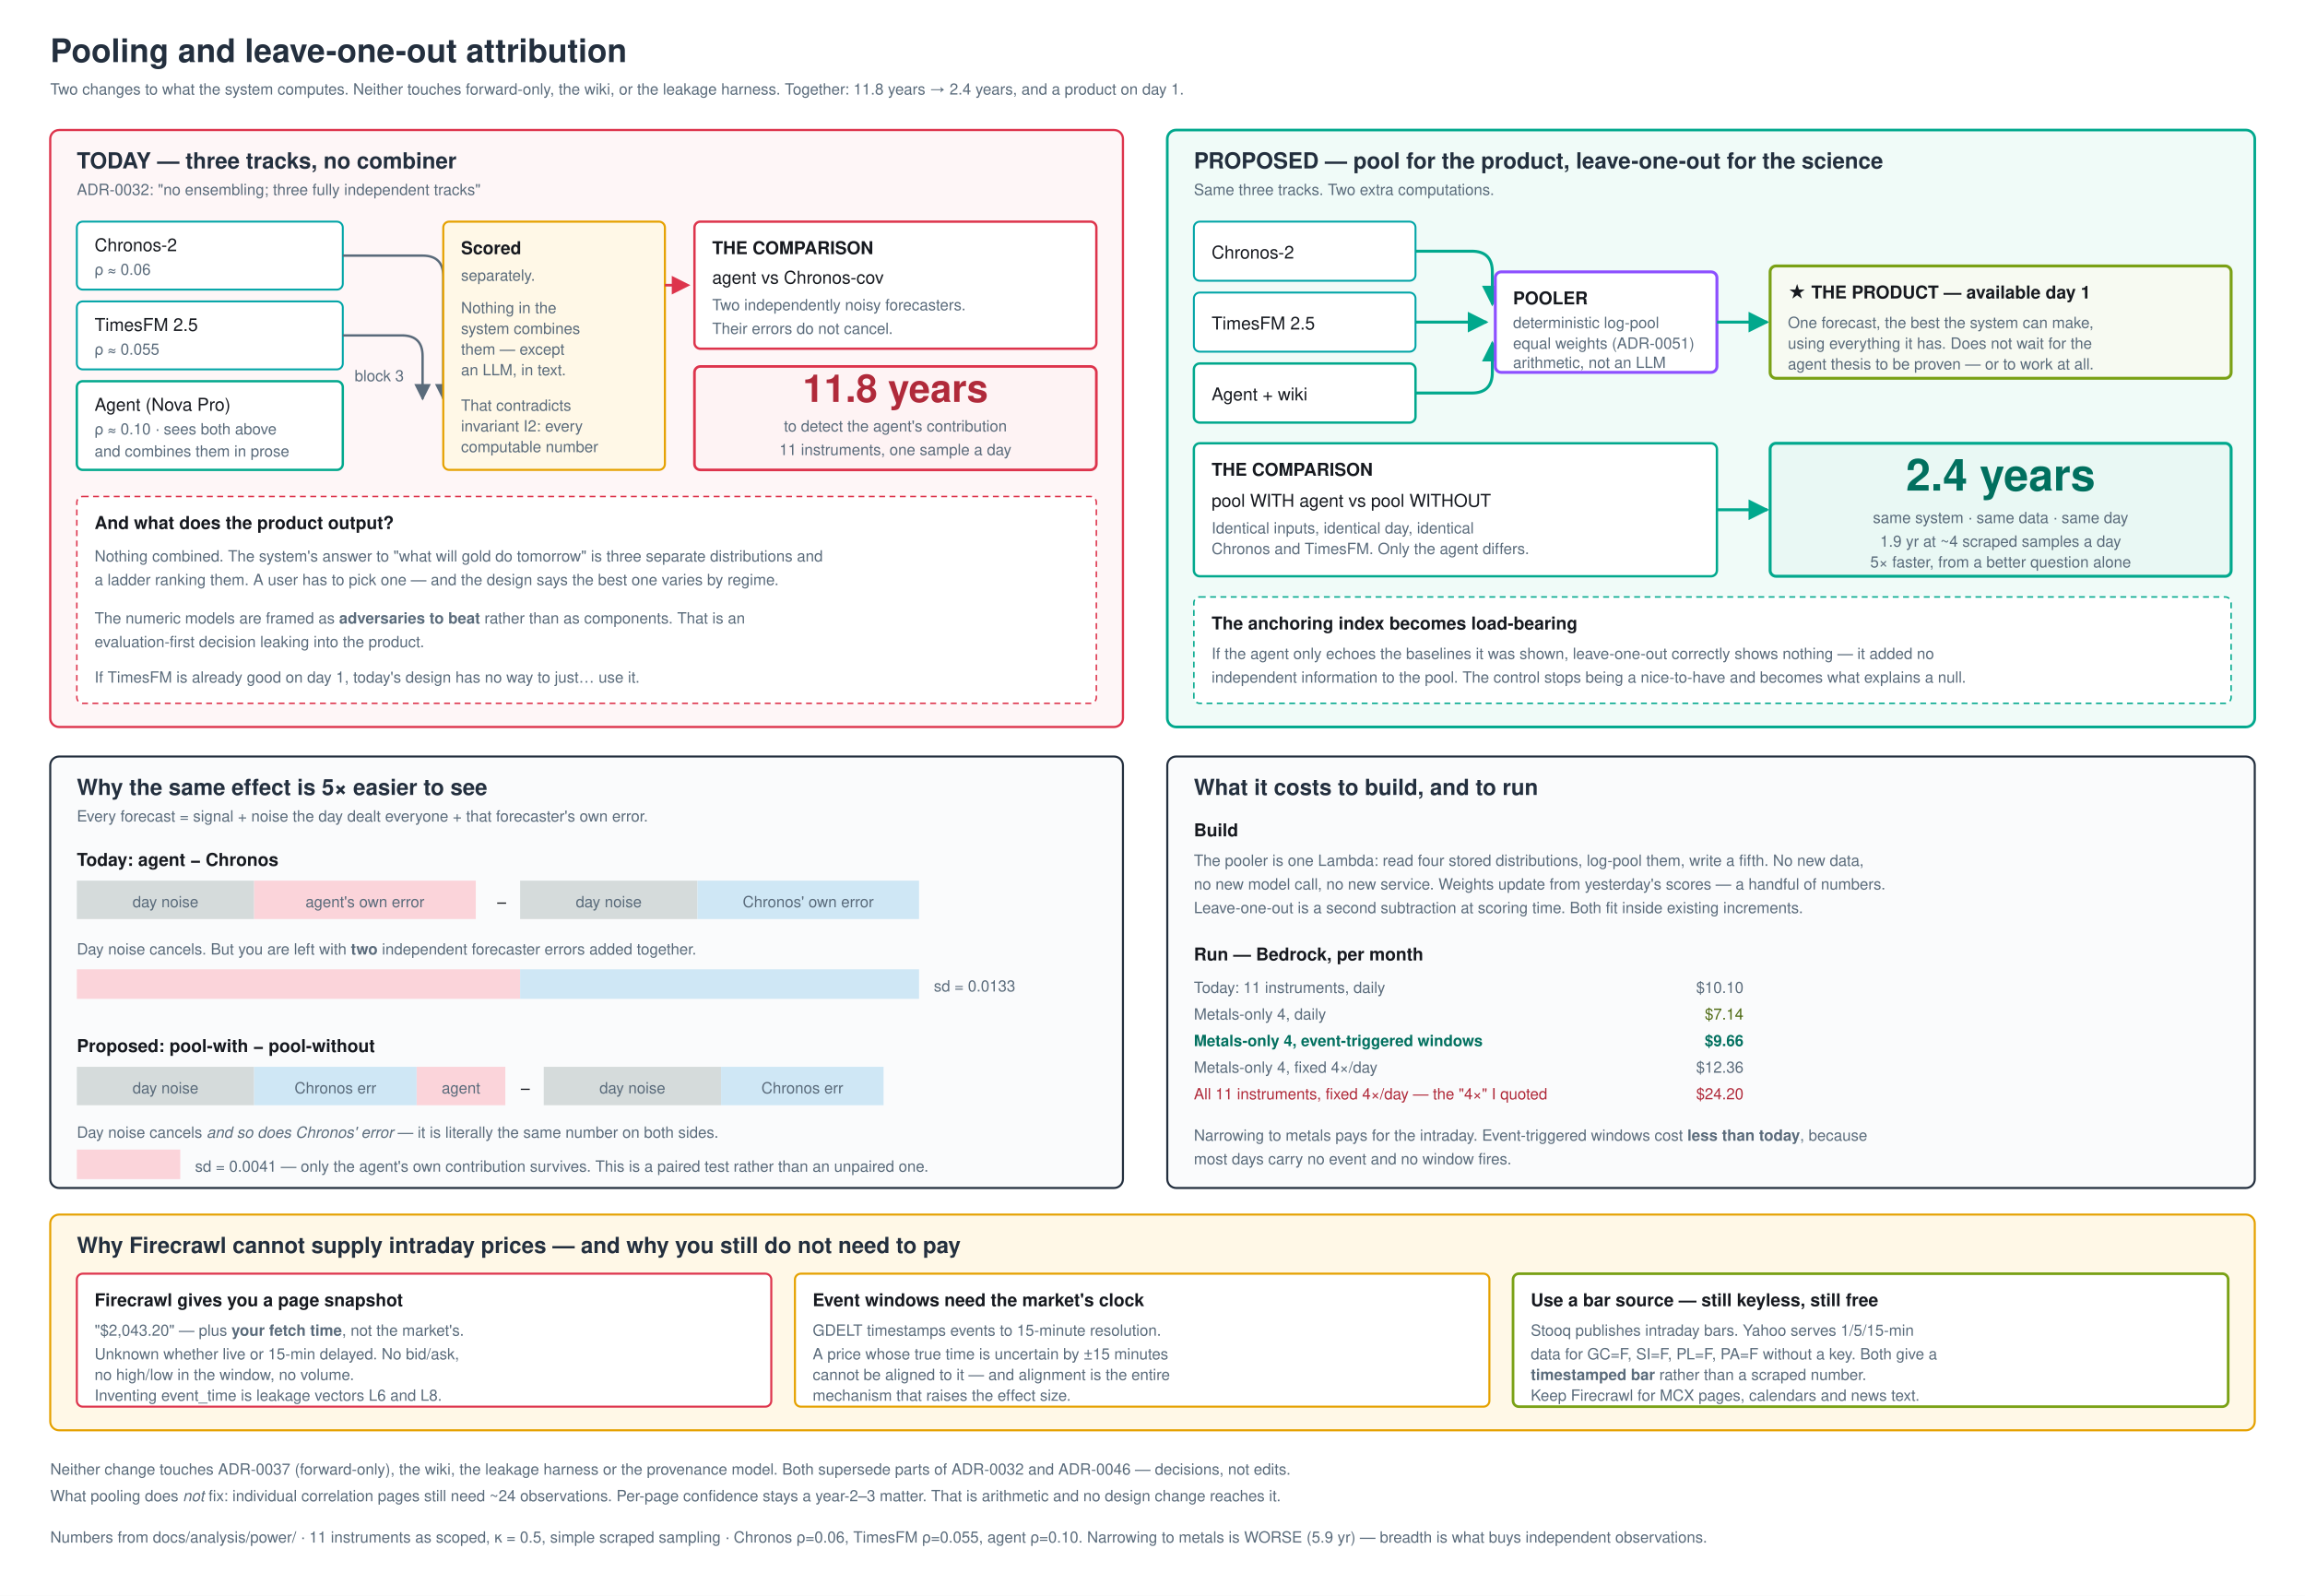
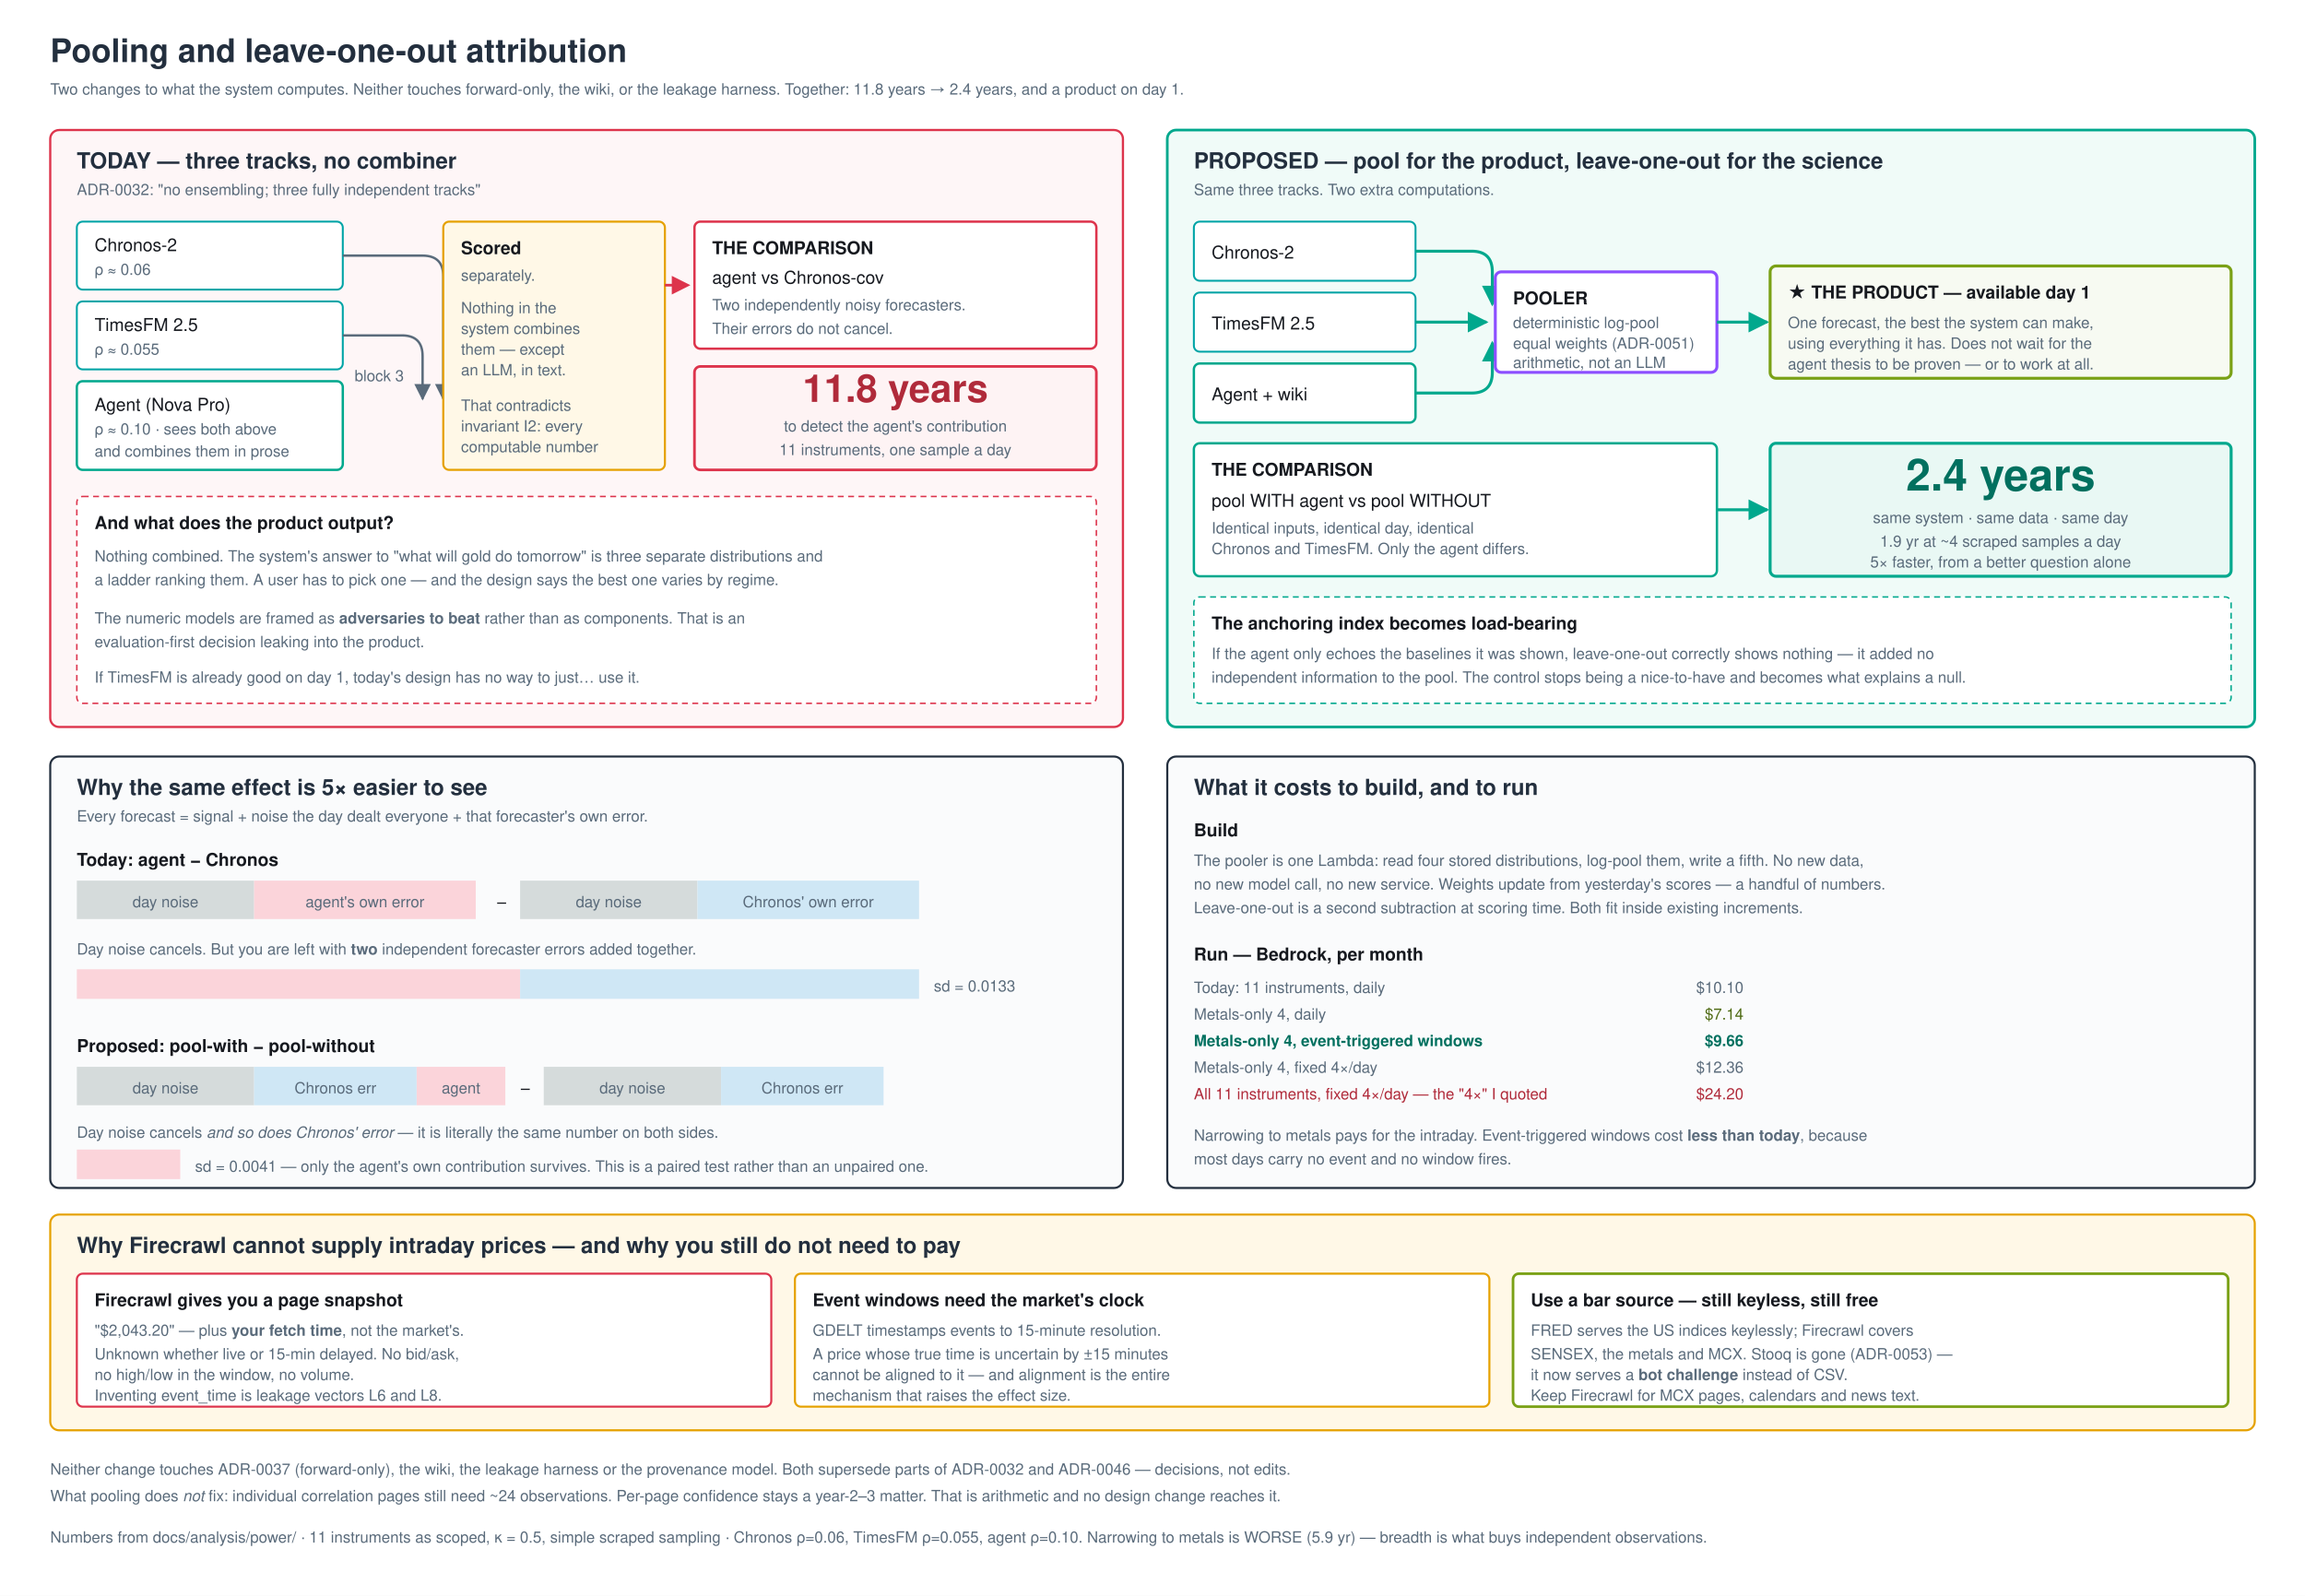
<svg xmlns="http://www.w3.org/2000/svg" viewBox="0 0 1560 1080" width="1560" height="1080" font-family="'Segoe UI',-apple-system,Helvetica,Arial,sans-serif">
  <defs>
    <marker id="p" viewBox="0 0 10 10" refX="9" refY="5" markerWidth="7" markerHeight="7" orient="auto-start-reverse">
      <path d="M0 0 L10 5 L0 10 z" fill="#5A6B7B" />
    </marker>
    <marker id="pg" viewBox="0 0 10 10" refX="9" refY="5" markerWidth="7" markerHeight="7" orient="auto-start-reverse">
      <path d="M0 0 L10 5 L0 10 z" fill="#01A88D" />
    </marker>
    <marker id="pr" viewBox="0 0 10 10" refX="9" refY="5" markerWidth="7" markerHeight="7" orient="auto-start-reverse">
      <path d="M0 0 L10 5 L0 10 z" fill="#DD344C" />
    </marker>
    <style>
      .h{font-size:15px;font-weight:700;fill:#232F3E}
      .b{font-size:12px;fill:#16191F}
      .s{font-size:10.5px;fill:#5A6B7B}
      .f{stroke:#5A6B7B;stroke-width:1.6;fill:none;marker-end:url(#p)}
      .fg{stroke:#01A88D;stroke-width:2;fill:none;marker-end:url(#pg)}
      .fr{stroke:#DD344C;stroke-width:1.8;fill:none;stroke-dasharray:5 4;marker-end:url(#pr)}
    </style>
  </defs>
  <rect width="1560" height="1080" fill="#fff" />
  <text x="34" y="42" font-size="22" font-weight="700" fill="#232F3E">Pooling and leave-one-out attribution</text>
  <text x="34" y="64" class="s" font-size="11.5">Two changes to what the system computes. Neither touches forward-only, the wiki, or the leakage harness. Together: 11.8 years → 2.4 years, and a product on day 1.</text>
  <rect x="34" y="88" width="726" height="404" rx="6" fill="#FEF6F7" stroke="#DD344C" stroke-width="1.5" />
  <text x="52" y="114" class="h" fill="#B02A3A">TODAY — three tracks, no combiner</text>
  <text x="52" y="132" class="s">ADR-0032: "no ensembling; three fully independent tracks"</text>
  <g>
    <rect x="52" y="150" width="180" height="46" rx="4" fill="#fff" stroke="#00A4A6" stroke-width="1.3" />
    <text x="64" y="170" class="b">Chronos-2</text>
    <text x="64" y="186" class="s">ρ ≈ 0.06</text>
    <rect x="52" y="204" width="180" height="46" rx="4" fill="#fff" stroke="#00A4A6" stroke-width="1.3" />
    <text x="64" y="224" class="b">TimesFM 2.5</text>
    <text x="64" y="240" class="s">ρ ≈ 0.055</text>
    <rect x="52" y="258" width="180" height="60" rx="4" fill="#fff" stroke="#01A88D" stroke-width="1.6" />
    <text x="64" y="278" class="b">Agent (Nova Pro)</text>
    <text x="64" y="294" class="s">ρ ≈ 0.10 · sees both above</text>
    <text x="64" y="309" class="s" fill="#B02A3A">and combines them in prose</text>
  </g>
  <path class="f" d="M232 173 H286 Q300 173 300 187 V270" />
  <path class="f" d="M232 227 H272 Q286 227 286 241 V270" />
  <text x="240" y="258" class="s" fill="#B02A3A">block 3</text>
  <g>
    <rect x="300" y="150" width="150" height="168" rx="4" fill="#FFF8E7" stroke="#E5A100" stroke-width="1.4" />
    <text x="312" y="172" class="b" font-weight="600" fill="#8A6116">Scored</text>
    <text x="312" y="190" class="s" fill="#8A6116">separately.</text>
    <text x="312" y="212" class="s" fill="#8A6116">Nothing in the</text>
    <text x="312" y="226" class="s" fill="#8A6116">system combines</text>
    <text x="312" y="240" class="s" fill="#8A6116">them — except</text>
    <text x="312" y="254" class="s" fill="#8A6116">an LLM, in text.</text>
    <text x="312" y="278" class="s" fill="#B02A3A">That contradicts</text>
    <text x="312" y="292" class="s" fill="#B02A3A">invariant I2: every</text>
    <text x="312" y="306" class="s" fill="#B02A3A">computable number</text>
  </g>
  <g>
    <rect x="470" y="150" width="272" height="86" rx="4" fill="#fff" stroke="#DD344C" stroke-width="1.6" />
    <text x="482" y="172" class="b" font-weight="600">THE COMPARISON</text>
    <text x="482" y="192" class="b" fill="#B02A3A">agent  vs  Chronos-cov</text>
    <text x="482" y="210" class="s">Two independently noisy forecasters.</text>
    <text x="482" y="226" class="s">Their errors do not cancel.</text>
  </g>
  <path class="fr" d="M450 193 H466" />
  <g>
    <rect x="470" y="248" width="272" height="70" rx="4" fill="#FEF3F4" stroke="#DD344C" stroke-width="1.8" />
    <text x="606" y="272" text-anchor="middle" font-size="26" font-weight="700" fill="#B02A3A">11.8 years</text>
    <text x="606" y="292" text-anchor="middle" class="s" fill="#B02A3A">to detect the agent's contribution</text>
    <text x="606" y="308" text-anchor="middle" class="s" fill="#B02A3A">11 instruments, one sample a day</text>
  </g>
  <rect x="52" y="336" width="690" height="140" rx="4" fill="#fff" stroke="#DD344C" stroke-dasharray="4 3" />
  <text x="64" y="358" class="b" font-weight="600" fill="#B02A3A">And what does the product output?</text>
  <text x="64" y="380" class="s">Nothing combined. The system's answer to "what will gold do tomorrow" is three separate distributions and</text>
  <text x="64" y="396" class="s">a ladder ranking them. A user has to pick one — and the design says the best one varies by regime.</text>
  <text x="64" y="422" class="s" fill="#B02A3A">The numeric models are framed as <tspan font-weight="700">adversaries to beat</tspan> rather than as components. That is an</text>
  <text x="64" y="438" class="s" fill="#B02A3A">evaluation-first decision leaking into the product.</text>
  <text x="64" y="462" class="s">If TimesFM is already good on day 1, today's design has no way to just… use it.</text>
  <rect x="790" y="88" width="736" height="404" rx="6" fill="#F0FBF8" stroke="#01A88D" stroke-width="1.8" />
  <text x="808" y="114" class="h" fill="#01705F">PROPOSED — pool for the product, leave-one-out for the science</text>
  <text x="808" y="132" class="s">Same three tracks. Two extra computations.</text>
  <g>
    <rect x="808" y="150" width="150" height="40" rx="4" fill="#fff" stroke="#00A4A6" stroke-width="1.3" />
    <text x="820" y="175" class="b">Chronos-2</text>
    <rect x="808" y="198" width="150" height="40" rx="4" fill="#fff" stroke="#00A4A6" stroke-width="1.3" />
    <text x="820" y="223" class="b">TimesFM 2.5</text>
    <rect x="808" y="246" width="150" height="40" rx="4" fill="#fff" stroke="#01A88D" stroke-width="1.6" />
    <text x="820" y="271" class="b">Agent + wiki</text>
  </g>
  <path class="fg" d="M958 170 H996 Q1010 170 1010 184 V206" />
  <path class="fg" d="M958 218 H1006" />
  <path class="fg" d="M958 266 H996 Q1010 266 1010 252 V232" />
  <g>
    <rect x="1012" y="184" width="150" height="68" rx="4" fill="#fff" stroke="#8C4FFF" stroke-width="2" />
    <text x="1024" y="206" class="b" font-weight="600">POOLER</text>
    <text x="1024" y="222" class="s">deterministic log-pool</text>
    <text x="1024" y="236" class="s">equal weights (ADR-0051)</text>
    <text x="1024" y="249" class="s" fill="#6B2FD6">arithmetic, not an LLM</text>
  </g>
  <path class="fg" d="M1162 218 H1196" />
  <g>
    <rect x="1198" y="180" width="312" height="76" rx="4" fill="#F7FAF2" stroke="#7AA116" stroke-width="2" />
    <text x="1210" y="202" class="b" font-weight="700" fill="#4F6B14">★ THE PRODUCT — available day 1</text>
    <text x="1210" y="222" class="s" fill="#4F6B14">One forecast, the best the system can make,</text>
    <text x="1210" y="236" class="s" fill="#4F6B14">using everything it has. Does not wait for the</text>
    <text x="1210" y="250" class="s" fill="#4F6B14">agent thesis to be proven — or to work at all.</text>
  </g>
  <g>
    <rect x="808" y="300" width="354" height="90" rx="4" fill="#fff" stroke="#01A88D" stroke-width="1.6" />
    <text x="820" y="322" class="b" font-weight="600">THE COMPARISON</text>
    <text x="820" y="343" class="b" fill="#01705F">pool WITH agent  vs  pool WITHOUT</text>
    <text x="820" y="361" class="s">Identical inputs, identical day, identical</text>
    <text x="820" y="375" class="s">Chronos and TimesFM. Only the agent differs.</text>
  </g>
  <path class="fg" d="M1162 345 H1196" />
  <g>
    <rect x="1198" y="300" width="312" height="90" rx="4" fill="#E9F8F4" stroke="#01A88D" stroke-width="2" />
    <text x="1354" y="332" text-anchor="middle" font-size="30" font-weight="700" fill="#01705F">2.4 years</text>
    <text x="1354" y="354" text-anchor="middle" class="s" fill="#01705F">same system · same data · same day</text>
    <text x="1354" y="370" text-anchor="middle" class="s" fill="#01705F">1.9 yr at ~4 scraped samples a day</text>
    <text x="1354" y="384" text-anchor="middle" class="s" fill="#01705F">5× faster, from a better question alone</text>
  </g>
  <rect x="808" y="404" width="702" height="72" rx="4" fill="#fff" stroke="#01A88D" stroke-dasharray="4 3" />
  <text x="820" y="426" class="b" font-weight="600" fill="#01705F">The anchoring index becomes load-bearing</text>
  <text x="820" y="446" class="s">If the agent only echoes the baselines it was shown, leave-one-out correctly shows nothing — it added no</text>
  <text x="820" y="462" class="s">independent information to the pool. The control stops being a nice-to-have and becomes what explains a null.</text>
  <rect x="34" y="512" width="726" height="292" rx="6" fill="#FAFBFC" stroke="#232F3E" stroke-width="1.4" />
  <text x="52" y="538" class="h">Why the same effect is 5× easier to see</text>
  <text x="52" y="556" class="s">Every forecast = signal + noise the day dealt everyone + that forecaster's own error.</text>
  <text x="52" y="586" class="b" font-weight="600" fill="#B02A3A">Today: agent − Chronos</text>
  <g>
    <rect x="52" y="596" width="120" height="26" fill="#D5DBDB" />
    <text x="112" y="614" text-anchor="middle" class="s">day noise</text>
    <rect x="172" y="596" width="150" height="26" fill="#FBD4DA" />
    <text x="247" y="614" text-anchor="middle" class="s">agent's own error</text>
    <text x="336" y="614" class="b">−</text>
    <rect x="352" y="596" width="120" height="26" fill="#D5DBDB" />
    <text x="412" y="614" text-anchor="middle" class="s">day noise</text>
    <rect x="472" y="596" width="150" height="26" fill="#CFE7F5" />
    <text x="547" y="614" text-anchor="middle" class="s">Chronos' own error</text>
  </g>
  <text x="52" y="646" class="s">Day noise cancels. But you are left with <tspan font-weight="700">two</tspan> independent forecaster errors added together.</text>
  <rect x="52" y="656" width="300" height="20" fill="#FBD4DA" />
  <rect x="352" y="656" width="270" height="20" fill="#CFE7F5" />
  <text x="632" y="671" class="s" fill="#B02A3A">sd = 0.0133</text>
  <text x="52" y="712" class="b" font-weight="600" fill="#01705F">Proposed: pool-with − pool-without</text>
  <g>
    <rect x="52" y="722" width="120" height="26" fill="#D5DBDB" />
    <text x="112" y="740" text-anchor="middle" class="s">day noise</text>
    <rect x="172" y="722" width="110" height="26" fill="#CFE7F5" />
    <text x="227" y="740" text-anchor="middle" class="s">Chronos err</text>
    <rect x="282" y="722" width="60" height="26" fill="#FBD4DA" />
    <text x="312" y="740" text-anchor="middle" class="s">agent</text>
    <text x="352" y="740" class="b">−</text>
    <rect x="368" y="722" width="120" height="26" fill="#D5DBDB" />
    <text x="428" y="740" text-anchor="middle" class="s">day noise</text>
    <rect x="488" y="722" width="110" height="26" fill="#CFE7F5" />
    <text x="543" y="740" text-anchor="middle" class="s">Chronos err</text>
  </g>
  <text x="52" y="770" class="s">Day noise cancels <tspan font-style="italic">and so does Chronos' error</tspan> — it is literally the same number on both sides.</text>
  <rect x="52" y="778" width="70" height="20" fill="#FBD4DA" />
  <text x="132" y="793" class="s" fill="#01705F">sd = 0.0041 — only the agent's own contribution survives. This is a paired test rather than an unpaired one.</text>
  <rect x="790" y="512" width="736" height="292" rx="6" fill="#FAFBFC" stroke="#232F3E" stroke-width="1.4" />
  <text x="808" y="538" class="h">What it costs to build, and to run</text>
  <text x="808" y="566" class="b" font-weight="600">Build</text>
  <text x="808" y="586" class="s">The pooler is one Lambda: read four stored distributions, log-pool them, write a fifth. No new data,</text>
  <text x="808" y="602" class="s">no new model call, no new service. Weights update from yesterday's scores — a handful of numbers.</text>
  <text x="808" y="618" class="s">Leave-one-out is a second subtraction at scoring time. Both fit inside existing increments.</text>
  <text x="808" y="650" class="b" font-weight="600">Run — Bedrock, per month</text>
  <g class="s">
    <text x="808" y="672">Today: 11 instruments, daily</text>
    <text x="1180" y="672" text-anchor="end">$10.10</text>
    <text x="808" y="690">Metals-only 4, daily</text>
    <text x="1180" y="690" text-anchor="end" fill="#4F6B14">$7.14</text>
    <text x="808" y="708" font-weight="700" fill="#01705F">Metals-only 4, event-triggered windows</text>
    <text x="1180" y="708" text-anchor="end" font-weight="700" fill="#01705F">$9.66</text>
    <text x="808" y="726">Metals-only 4, fixed 4×/day</text>
    <text x="1180" y="726" text-anchor="end">$12.36</text>
    <text x="808" y="744" fill="#B02A3A">All 11 instruments, fixed 4×/day — the "4×" I quoted</text>
    <text x="1180" y="744" text-anchor="end" fill="#B02A3A">$24.20</text>
  </g>
  <text x="808" y="772" class="s" fill="#01705F">Narrowing to metals pays for the intraday. Event-triggered windows cost <tspan font-weight="700">less than today</tspan>, because</text>
  <text x="808" y="788" class="s" fill="#01705F">most days carry no event and no window fires.</text>
  <rect x="34" y="822" width="1492" height="146" rx="6" fill="#FFF8E7" stroke="#E5A100" stroke-width="1.4" />
  <text x="52" y="848" class="h" fill="#8A6116">Why Firecrawl cannot supply intraday prices — and why you still do not need to pay</text>
  <g>
    <rect x="52" y="862" width="470" height="90" rx="4" fill="#fff" stroke="#DD344C" stroke-width="1.4" />
    <text x="64" y="884" class="b" font-weight="600" fill="#B02A3A">Firecrawl gives you a page snapshot</text>
    <text x="64" y="904" class="s">"$2,043.20" — plus <tspan font-weight="700">your fetch time</tspan>, not the market's.</text>
    <text x="64" y="920" class="s">Unknown whether live or 15-min delayed. No bid/ask,</text>
    <text x="64" y="934" class="s">no high/low in the window, no volume.</text>
    <text x="64" y="948" class="s" fill="#B02A3A">Inventing event_time is leakage vectors L6 and L8.</text>
  </g>
  <g>
    <rect x="538" y="862" width="470" height="90" rx="4" fill="#fff" stroke="#E5A100" stroke-width="1.4" />
    <text x="550" y="884" class="b" font-weight="600" fill="#8A6116">Event windows need the market's clock</text>
    <text x="550" y="904" class="s">GDELT timestamps events to 15-minute resolution.</text>
    <text x="550" y="920" class="s">A price whose true time is uncertain by ±15 minutes</text>
    <text x="550" y="934" class="s">cannot be aligned to it — and alignment is the entire</text>
    <text x="550" y="948" class="s">mechanism that raises the effect size.</text>
  </g>
  <g>
    <rect x="1024" y="862" width="484" height="90" rx="4" fill="#fff" stroke="#7AA116" stroke-width="1.8" />
    <text x="1036" y="884" class="b" font-weight="600" fill="#4F6B14">Use a bar source — still keyless, still free</text>
-     <text x="1036" y="904" class="s">Stooq publishes intraday bars. Yahoo serves 1/5/15-min</text>
-     <text x="1036" y="920" class="s">data for GC=F, SI=F, PL=F, PA=F without a key. Both give a</text>
-     <text x="1036" y="934" class="s">
-       <tspan font-weight="700">timestamped bar</tspan> rather than a scraped number.</text>
+     <text x="1036" y="904" class="s">FRED serves the US indices keylessly; Firecrawl covers</text>
+     <text x="1036" y="920" class="s">SENSEX, the metals and MCX. Stooq is gone (ADR-0053) —</text>
+     <text x="1036" y="934" class="s">it now serves a <tspan font-weight="700">bot challenge</tspan> instead of CSV.</text>
    <text x="1036" y="948" class="s" fill="#4F6B14">Keep Firecrawl for MCX pages, calendars and news text.</text>
  </g>
  <text x="34" y="998" class="s">Neither change touches ADR-0037 (forward-only), the wiki, the leakage harness or the provenance model. Both supersede parts of ADR-0032 and ADR-0046 — decisions, not edits.</text>
  <text x="34" y="1016" class="s">What pooling does <tspan font-style="italic">not</tspan> fix: individual correlation pages still need ~24 observations. Per-page confidence stays a year-2–3 matter. That is arithmetic and no design change reaches it.</text>
  <text x="34" y="1044" class="s" fill="#687787">Numbers from docs/analysis/power/ · 11 instruments as scoped, κ = 0.5, simple scraped sampling · Chronos ρ=0.06, TimesFM ρ=0.055, agent ρ=0.10. Narrowing to metals is WORSE (5.9 yr) — breadth is what buys independent observations.</text>
</svg>
